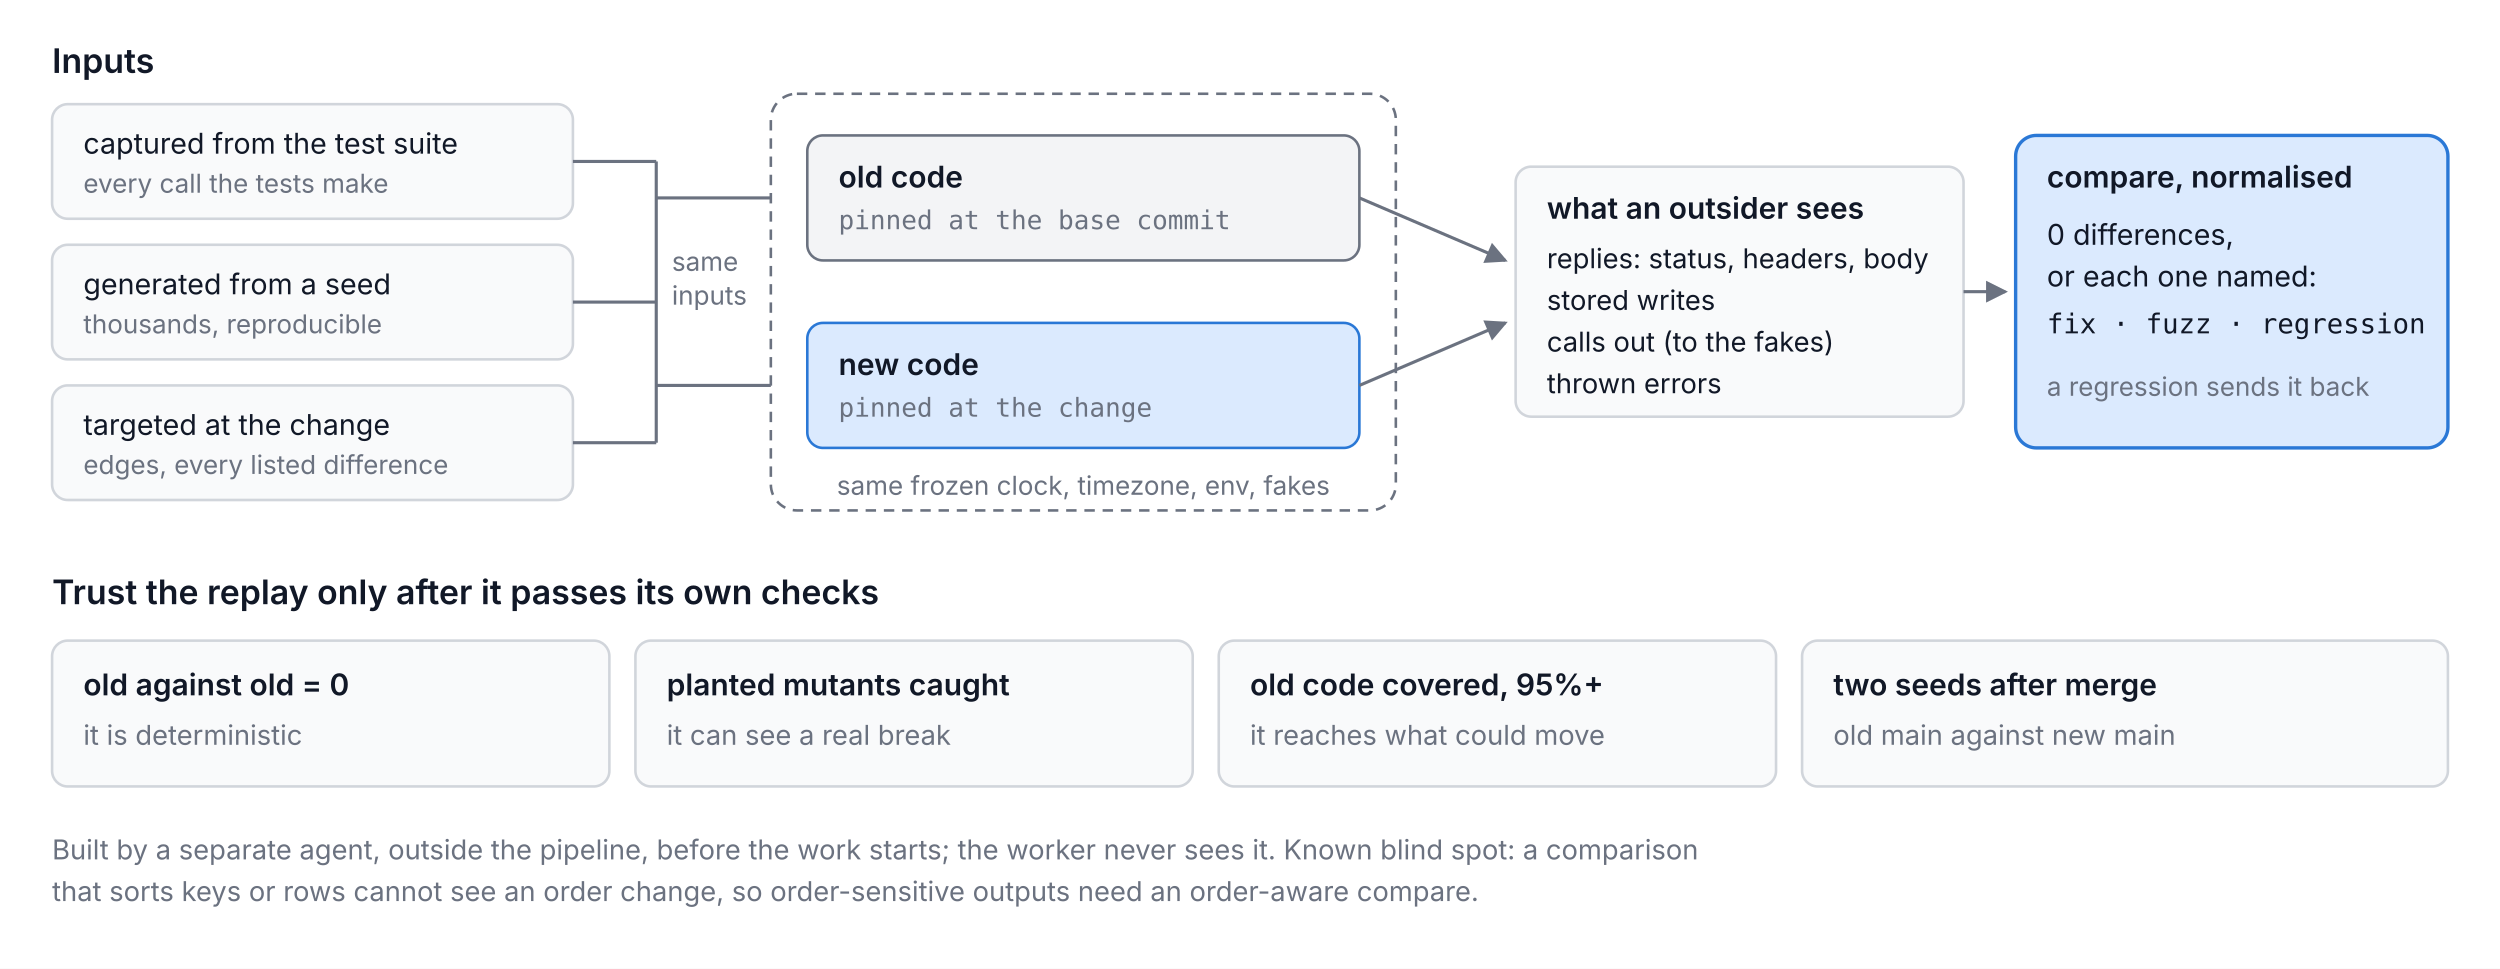
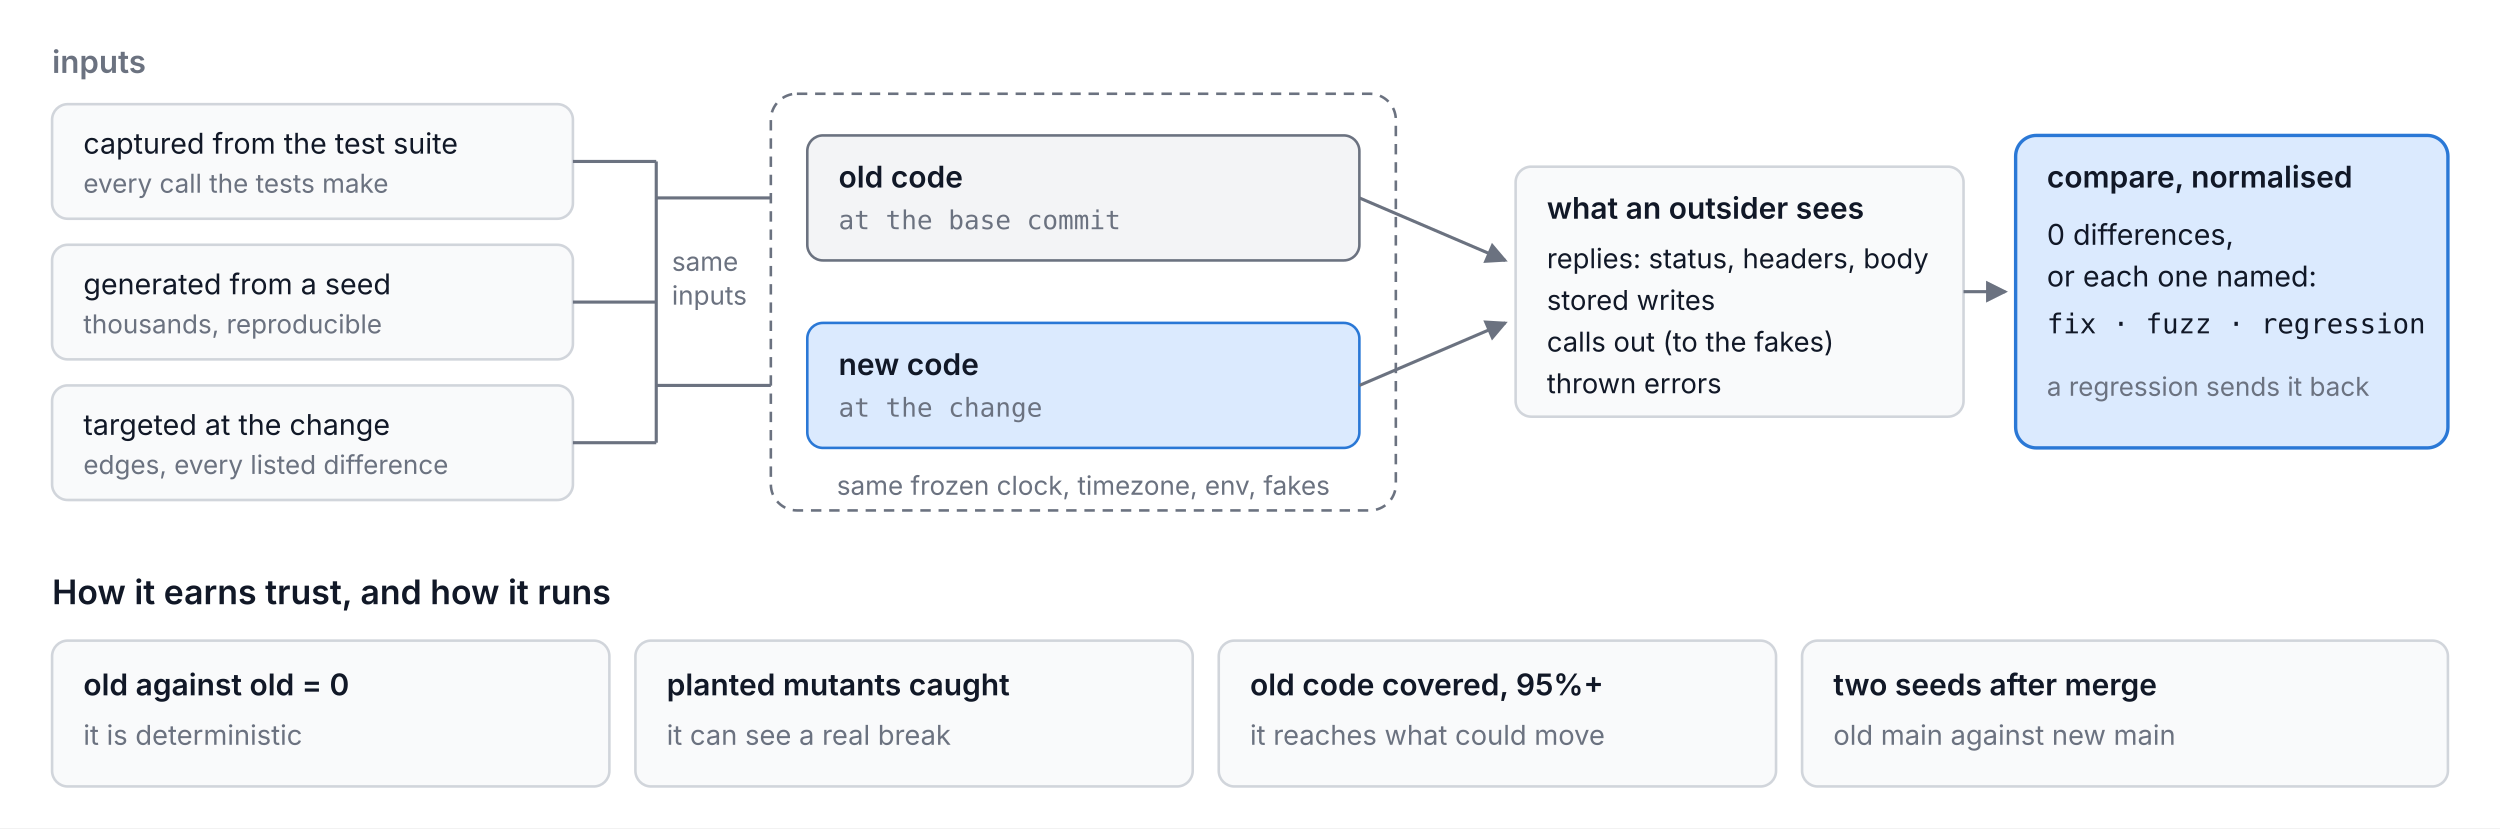
- <svg xmlns="http://www.w3.org/2000/svg" width="960" height="372" viewBox="0 0 960 372" font-family="Inter, system-ui, sans-serif" font-size="12" role="img" aria-label="The independent replay. Inputs captured from the test suite, thousands of seeded generated inputs, and targeted edge cases go to the old and the new code, each pinned at a commit and run under the same frozen clock, timezone, environment and fakes. Everything an outsider can see is recorded, normalised and compared. The result is zero differences, or each difference named as a fix, bounded fuzz or a regression. It is trusted only after old against old gives zero, every planted mutant is caught, and it covers at least 95% of the old code's lines; after merge it runs on two seeds.">
+ <svg xmlns="http://www.w3.org/2000/svg" width="960" height="318" viewBox="0 0 960 318" font-family="Inter, system-ui, sans-serif" font-size="12" role="img" aria-label="The independent replay. Inputs captured from the test suite, thousands of seeded generated inputs, and targeted edge cases go to the old and the new code, each pinned at a commit and run under the same frozen clock, timezone, environment and fakes. Everything an outsider can see is recorded, normalised and compared. The result is zero differences, or each difference named as a fix, bounded fuzz or a regression. It is trusted only after old against old gives zero, every planted mutant is caught, and it covers at least 95% of the old code's lines; after merge it runs on two seeds.">
  <style data-figure-theme="1">@media (prefers-color-scheme: dark){rect[fill="#fff"]:not([fill-opacity]),rect[fill="#ffffff"]:not([fill-opacity]),rect[fill="white"]:not([fill-opacity]){fill:#16181d}[stroke="#fff"],[stroke="#ffffff"],[stroke="white"]{stroke:#16181d}circle[fill="#fff"]:not([fill-opacity]),circle[fill="#ffffff"]:not([fill-opacity]),circle[fill="white"]:not([fill-opacity]){fill:#16181d}path[fill="#fff"]:not([fill-opacity]),path[fill="#ffffff"]:not([fill-opacity]),path[fill="white"]:not([fill-opacity]){fill:#16181d}polygon[fill="#fff"]:not([fill-opacity]),polygon[fill="#ffffff"]:not([fill-opacity]),polygon[fill="white"]:not([fill-opacity]){fill:#16181d}ellipse[fill="#fff"]:not([fill-opacity]),ellipse[fill="#ffffff"]:not([fill-opacity]),ellipse[fill="white"]:not([fill-opacity]){fill:#16181d}text[fill="#111827"]:not([data-on-fill]),text[fill="#1f2937"]:not([data-on-fill]),text[fill="#333"]:not([data-on-fill]),text[fill="#1f2328"]:not([data-on-fill]),text[fill="#555"]:not([data-on-fill]),text[fill="#475569"]:not([data-on-fill]){fill:#e6e6e6}[stroke="#111827"],[stroke="#1f2937"],[stroke="#333"],[stroke="#1f2328"],[stroke="#555"],[stroke="#475569"]{stroke:#e6e6e6}text[fill="#6b7280"]:not([data-on-fill]),text[fill="#666"]:not([data-on-fill]),text[fill="#667085"]:not([data-on-fill]),text[fill="#888"]:not([data-on-fill]),text[fill="#6e7781"]:not([data-on-fill]),text[fill="#999"]:not([data-on-fill]),text[fill="#aaa"]:not([data-on-fill]),text[fill="#bbb"]:not([data-on-fill]),text[fill="#9ca3af"]:not([data-on-fill]),text[fill="#94a3b8"]:not([data-on-fill]){fill:#9aa0a6}[stroke="#6b7280"],[stroke="#666"],[stroke="#667085"],[stroke="#888"],[stroke="#6e7781"],[stroke="#999"],[stroke="#aaa"],[stroke="#bbb"],[stroke="#9ca3af"],[stroke="#94a3b8"]{stroke:#9aa0a6}[stroke="#e5e7eb"],[stroke="#eee"],[stroke="#d1d5db"],[stroke="#f0f0f0"],[stroke="#cbd5e1"],[stroke="#d9d9d9"]{stroke:#2c313a}[fill="#f3f4f6"],[fill="#f9fafb"]{fill:#1f222a}rect[fill="#f0f0f0"],rect[fill="#d1d5db"],rect[fill="#e5e7eb"],rect[fill="#eee"]{fill:#2c313a}text:not([fill]):not([class]):not([data-on-fill]){fill:#e6e6e6}rect[fill="#1f2937"],circle[fill="#1f2937"],path[fill="#1f2937"]{fill:#4b5563}rect[fill="#3b1f5e"],circle[fill="#3b1f5e"],path[fill="#3b1f5e"]{fill:#553185}svg .t,svg .h{fill:#e6e6e6}svg .a,svg .s{fill:#9aa0a6}svg .f{fill:#1f222a;stroke:#2c313a}svg .g{stroke:#2c313a}rect[fill="#dbeafe"]{fill:#1d2d44}rect[fill="#93c5fd"]{fill:#2a5a9a}rect[fill="#fff7ed"]{fill:#2a2118}}</style>
  <defs>
    <marker id="ah" viewBox="0 0 8 8" refX="7" refY="4" markerWidth="7" markerHeight="7" orient="auto">
      <path d="M0 0 L8 4 L0 8 z" fill="#6b7280" />
    </marker>
  </defs>
-   <rect x="0" y="0" width="960" height="372" fill="#fff" />
-   <text x="20" y="28" font-size="13" font-weight="600" fill="#111827">Inputs</text>
+   <rect x="0" y="0" width="960" height="318" fill="#fff" />
+   <text x="20" y="28" font-size="12" font-weight="600" fill="#6b7280">inputs</text>
  <g stroke="#d1d5db">
    <rect x="20" y="40" width="200" height="44" rx="6" fill="#f9fafb" />
    <rect x="20" y="94" width="200" height="44" rx="6" fill="#f9fafb" />
    <rect x="20" y="148" width="200" height="44" rx="6" fill="#f9fafb" />
  </g>
  <g font-size="11" fill="#111827">
    <text x="32" y="59">captured from the test suite</text>
    <text x="32" y="113">generated from a seed</text>
    <text x="32" y="167">targeted at the change</text>
  </g>
  <g font-size="10" fill="#6b7280">
    <text x="32" y="74">every call the tests make</text>
    <text x="32" y="128">thousands, reproducible</text>
    <text x="32" y="182">edges, every listed difference</text>
  </g>
  <g stroke="#6b7280" stroke-width="1.2" fill="none">
    <path d="M220 62 H252 M220 116 H252 M220 170 H252 M252 62 V170" />
    <path d="M252 76 H304" marker-end="url(#ah)" />
    <path d="M252 148 H304" marker-end="url(#ah)" />
  </g>
  <text x="258" y="104" font-size="10" fill="#6b7280">same</text>
  <text x="258" y="117" font-size="10" fill="#6b7280">inputs</text>
  <rect x="296" y="36" width="240" height="160" rx="10" fill="#fff" stroke="#6b7280" stroke-dasharray="4 3" />
  <text x="416" y="190" font-size="10" fill="#6b7280" text-anchor="middle">same frozen clock, timezone, env, fakes</text>
  <rect x="310" y="52" width="212" height="48" rx="6" fill="#f3f4f6" stroke="#6b7280" />
  <text x="322" y="72" font-size="11.5" font-weight="600" fill="#111827">old code</text>
-   <text x="322" y="88" font-size="10" fill="#6b7280" font-family="JetBrains Mono, ui-monospace, monospace">pinned at the base commit</text>
+   <text x="322" y="88" font-size="10" fill="#6b7280" font-family="JetBrains Mono, ui-monospace, monospace">at the base commit</text>
  <rect x="310" y="124" width="212" height="48" rx="6" fill="#dbeafe" stroke="#2a78d6" />
  <text x="322" y="144" font-size="11.5" font-weight="600" fill="#111827">new code</text>
-   <text x="322" y="160" font-size="10" fill="#6b7280" font-family="JetBrains Mono, ui-monospace, monospace">pinned at the change</text>
+   <text x="322" y="160" font-size="10" fill="#6b7280" font-family="JetBrains Mono, ui-monospace, monospace">at the change</text>
  <line x1="522" y1="76" x2="578" y2="100" stroke="#6b7280" stroke-width="1.2" marker-end="url(#ah)" />
  <line x1="522" y1="148" x2="578" y2="124" stroke="#6b7280" stroke-width="1.2" marker-end="url(#ah)" />
  <rect x="582" y="64" width="172" height="96" rx="6" fill="#f9fafb" stroke="#d1d5db" />
  <text x="594" y="84" font-size="11.5" font-weight="600" fill="#111827">what an outsider sees</text>
  <g font-size="10.5" fill="#111827">
    <text x="594" y="103">replies: status, headers, body</text>
    <text x="594" y="119">stored writes</text>
    <text x="594" y="135">calls out (to the fakes)</text>
    <text x="594" y="151">thrown errors</text>
  </g>
  <line x1="754" y1="112" x2="770" y2="112" stroke="#6b7280" stroke-width="1.2" marker-end="url(#ah)" />
  <rect x="774" y="52" width="166" height="120" rx="8" fill="#dbeafe" stroke="#2a78d6" stroke-width="1.3" />
  <text x="786" y="72" font-size="11.5" font-weight="600" fill="#111827">compare, normalised</text>
  <text x="786" y="94" font-size="11" fill="#111827">0 differences,</text>
  <text x="786" y="110" font-size="11" fill="#111827">or each one named:</text>
  <text x="786" y="128" font-size="10.5" fill="#111827" font-family="JetBrains Mono, ui-monospace, monospace">fix · fuzz · regression</text>
  <text x="786" y="152" font-size="10" fill="#6b7280">a regression sends it back</text>
-   <text x="20" y="232" font-size="13" font-weight="600" fill="#111827">Trust the replay only after it passes its own checks</text>
+   <text x="20" y="232" font-size="13" font-weight="600" fill="#111827">How it earns trust, and how it runs</text>
  <g stroke="#d1d5db">
    <rect x="20" y="246" width="214" height="56" rx="6" fill="#f9fafb" />
    <rect x="244" y="246" width="214" height="56" rx="6" fill="#f9fafb" />
    <rect x="468" y="246" width="214" height="56" rx="6" fill="#f9fafb" />
    <rect x="692" y="246" width="248" height="56" rx="6" fill="#f9fafb" />
  </g>
  <g font-size="11.5" font-weight="600" fill="#111827">
    <text x="32" y="267">old against old = 0</text>
    <text x="256" y="267">planted mutants caught</text>
    <text x="480" y="267">old code covered, 95%+</text>
    <text x="704" y="267">two seeds after merge</text>
  </g>
  <g font-size="10.5" fill="#6b7280">
    <text x="32" y="286">it is deterministic</text>
    <text x="256" y="286">it can see a real break</text>
    <text x="480" y="286">it reaches what could move</text>
    <text x="704" y="286">old main against new main</text>
  </g>
-   <text x="20" y="330" font-size="10.5" fill="#6b7280">Built by a separate agent, outside the pipeline, before the work starts; the worker never sees it. Known blind spot: a comparison</text>
-   <text x="20" y="346" font-size="10.5" fill="#6b7280">that sorts keys or rows cannot see an order change, so order-sensitive outputs need an order-aware compare.</text>
</svg>
